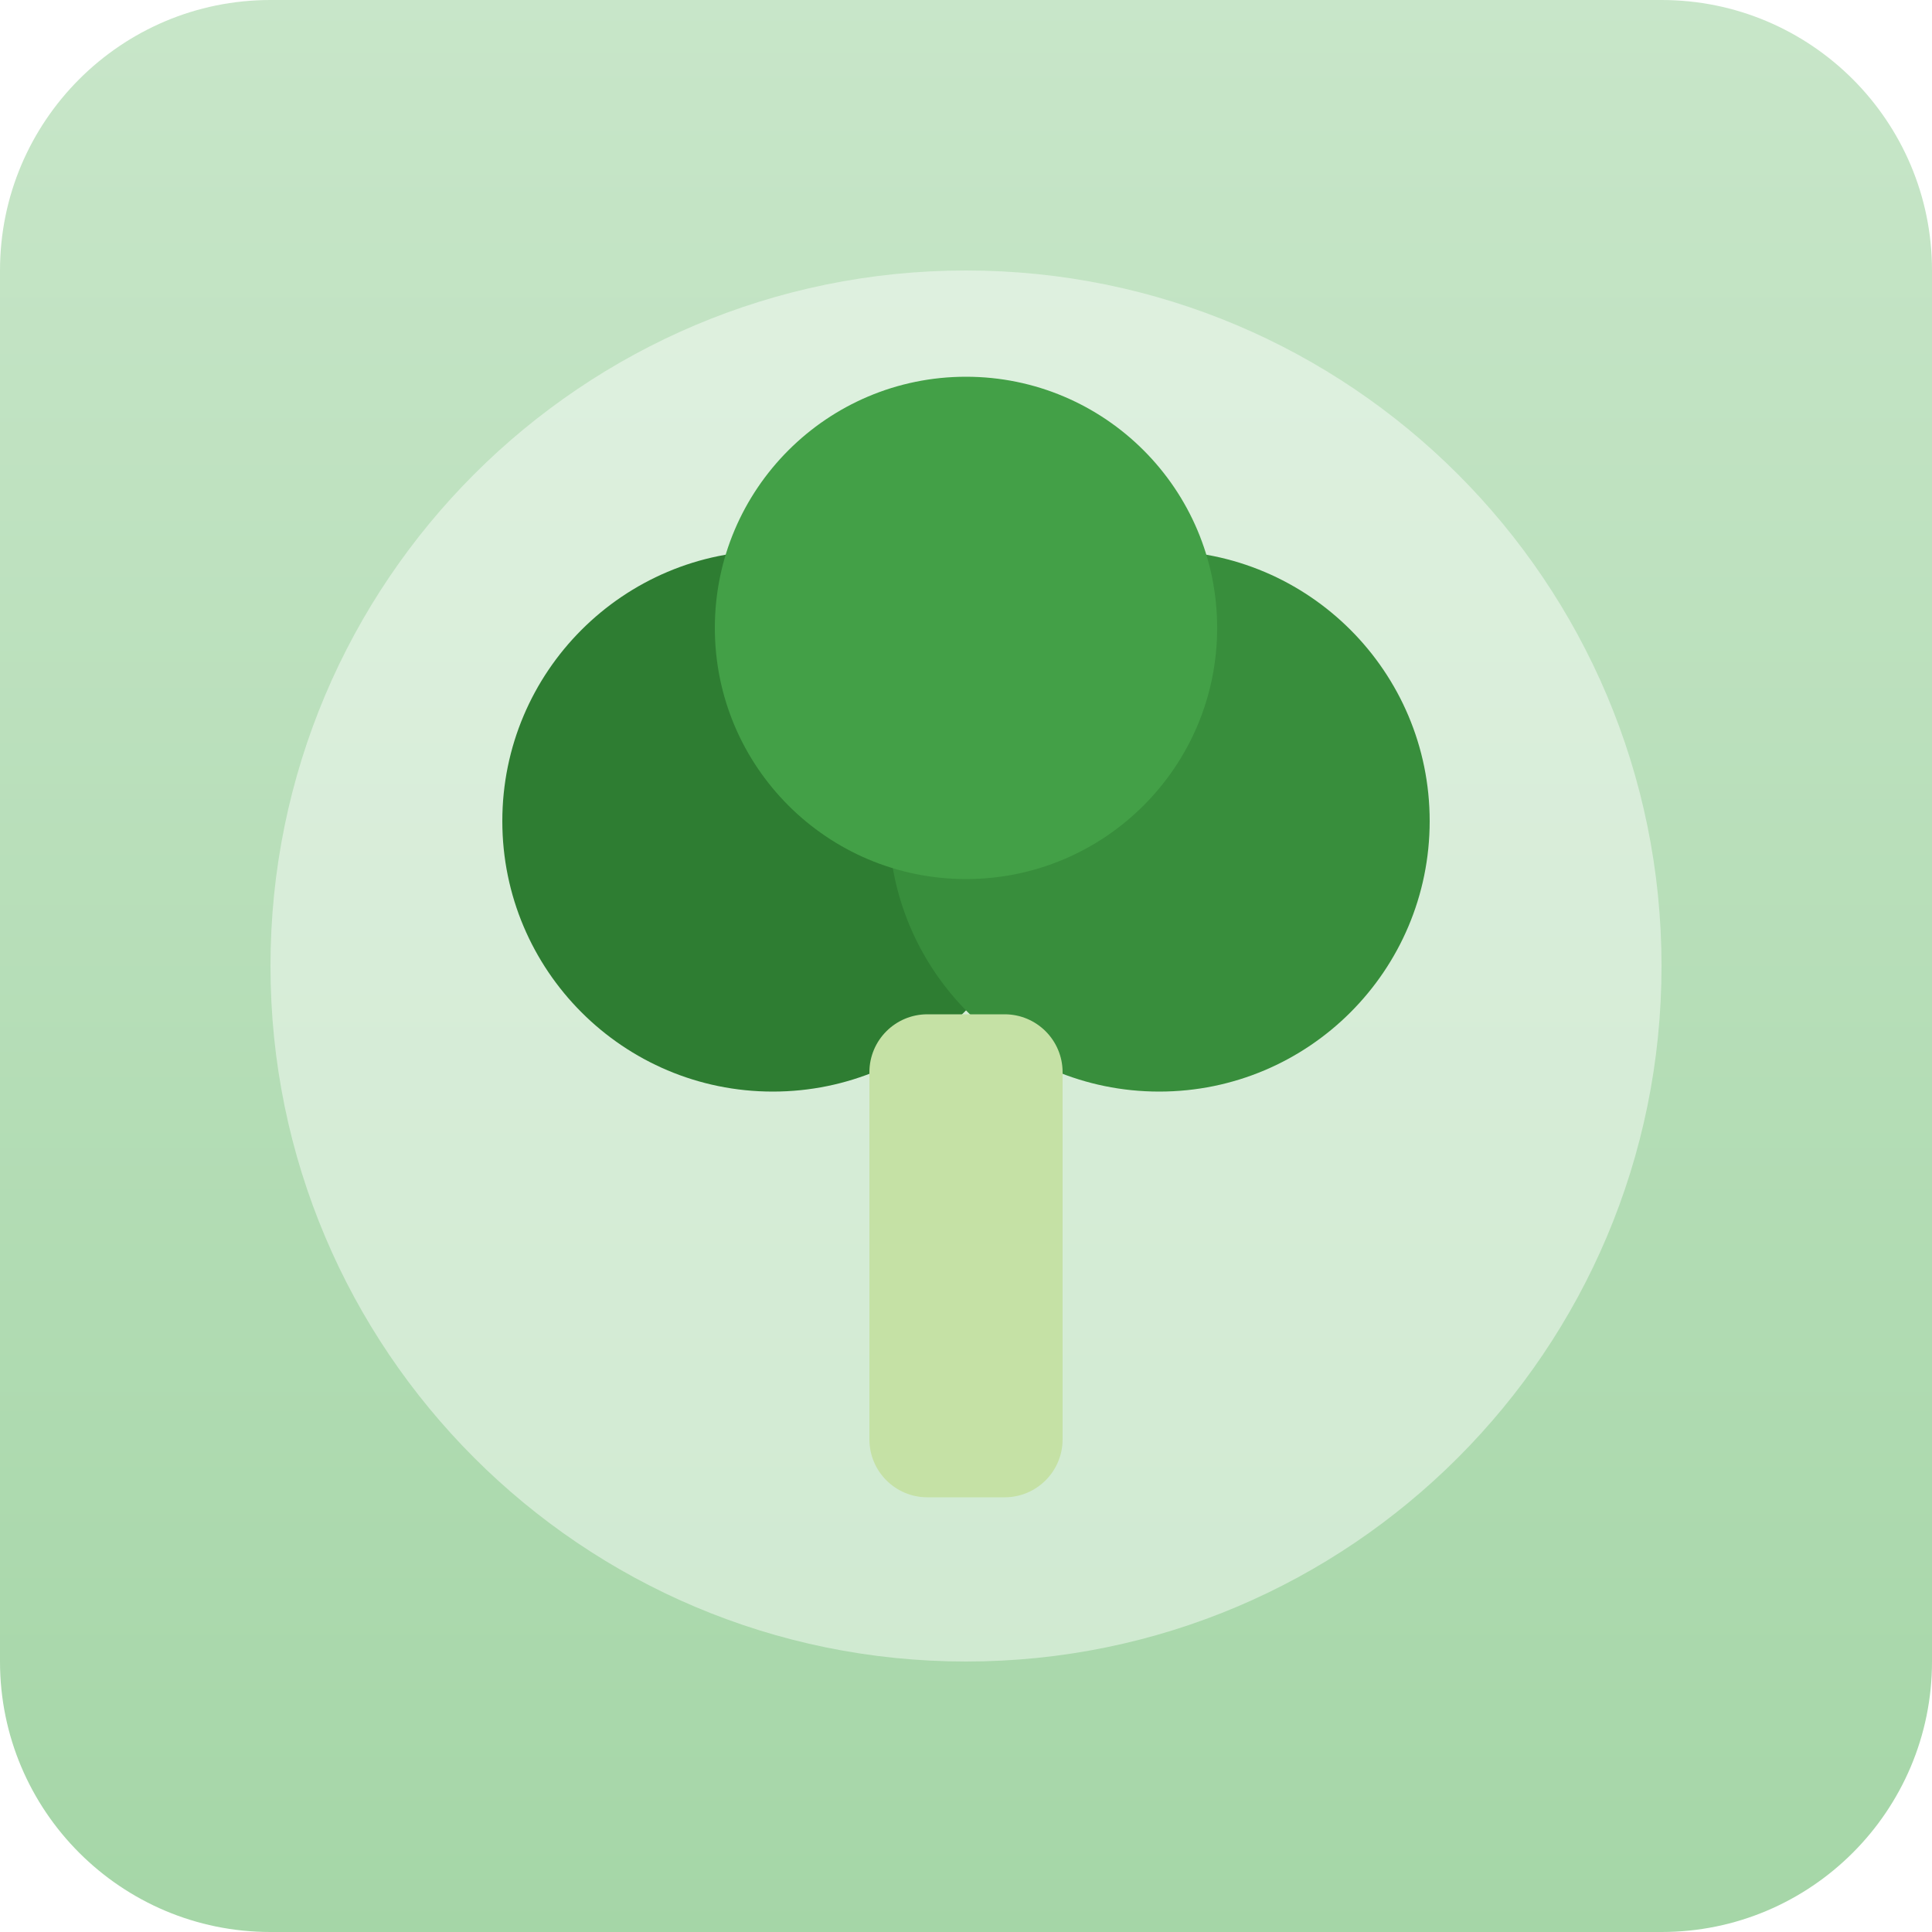
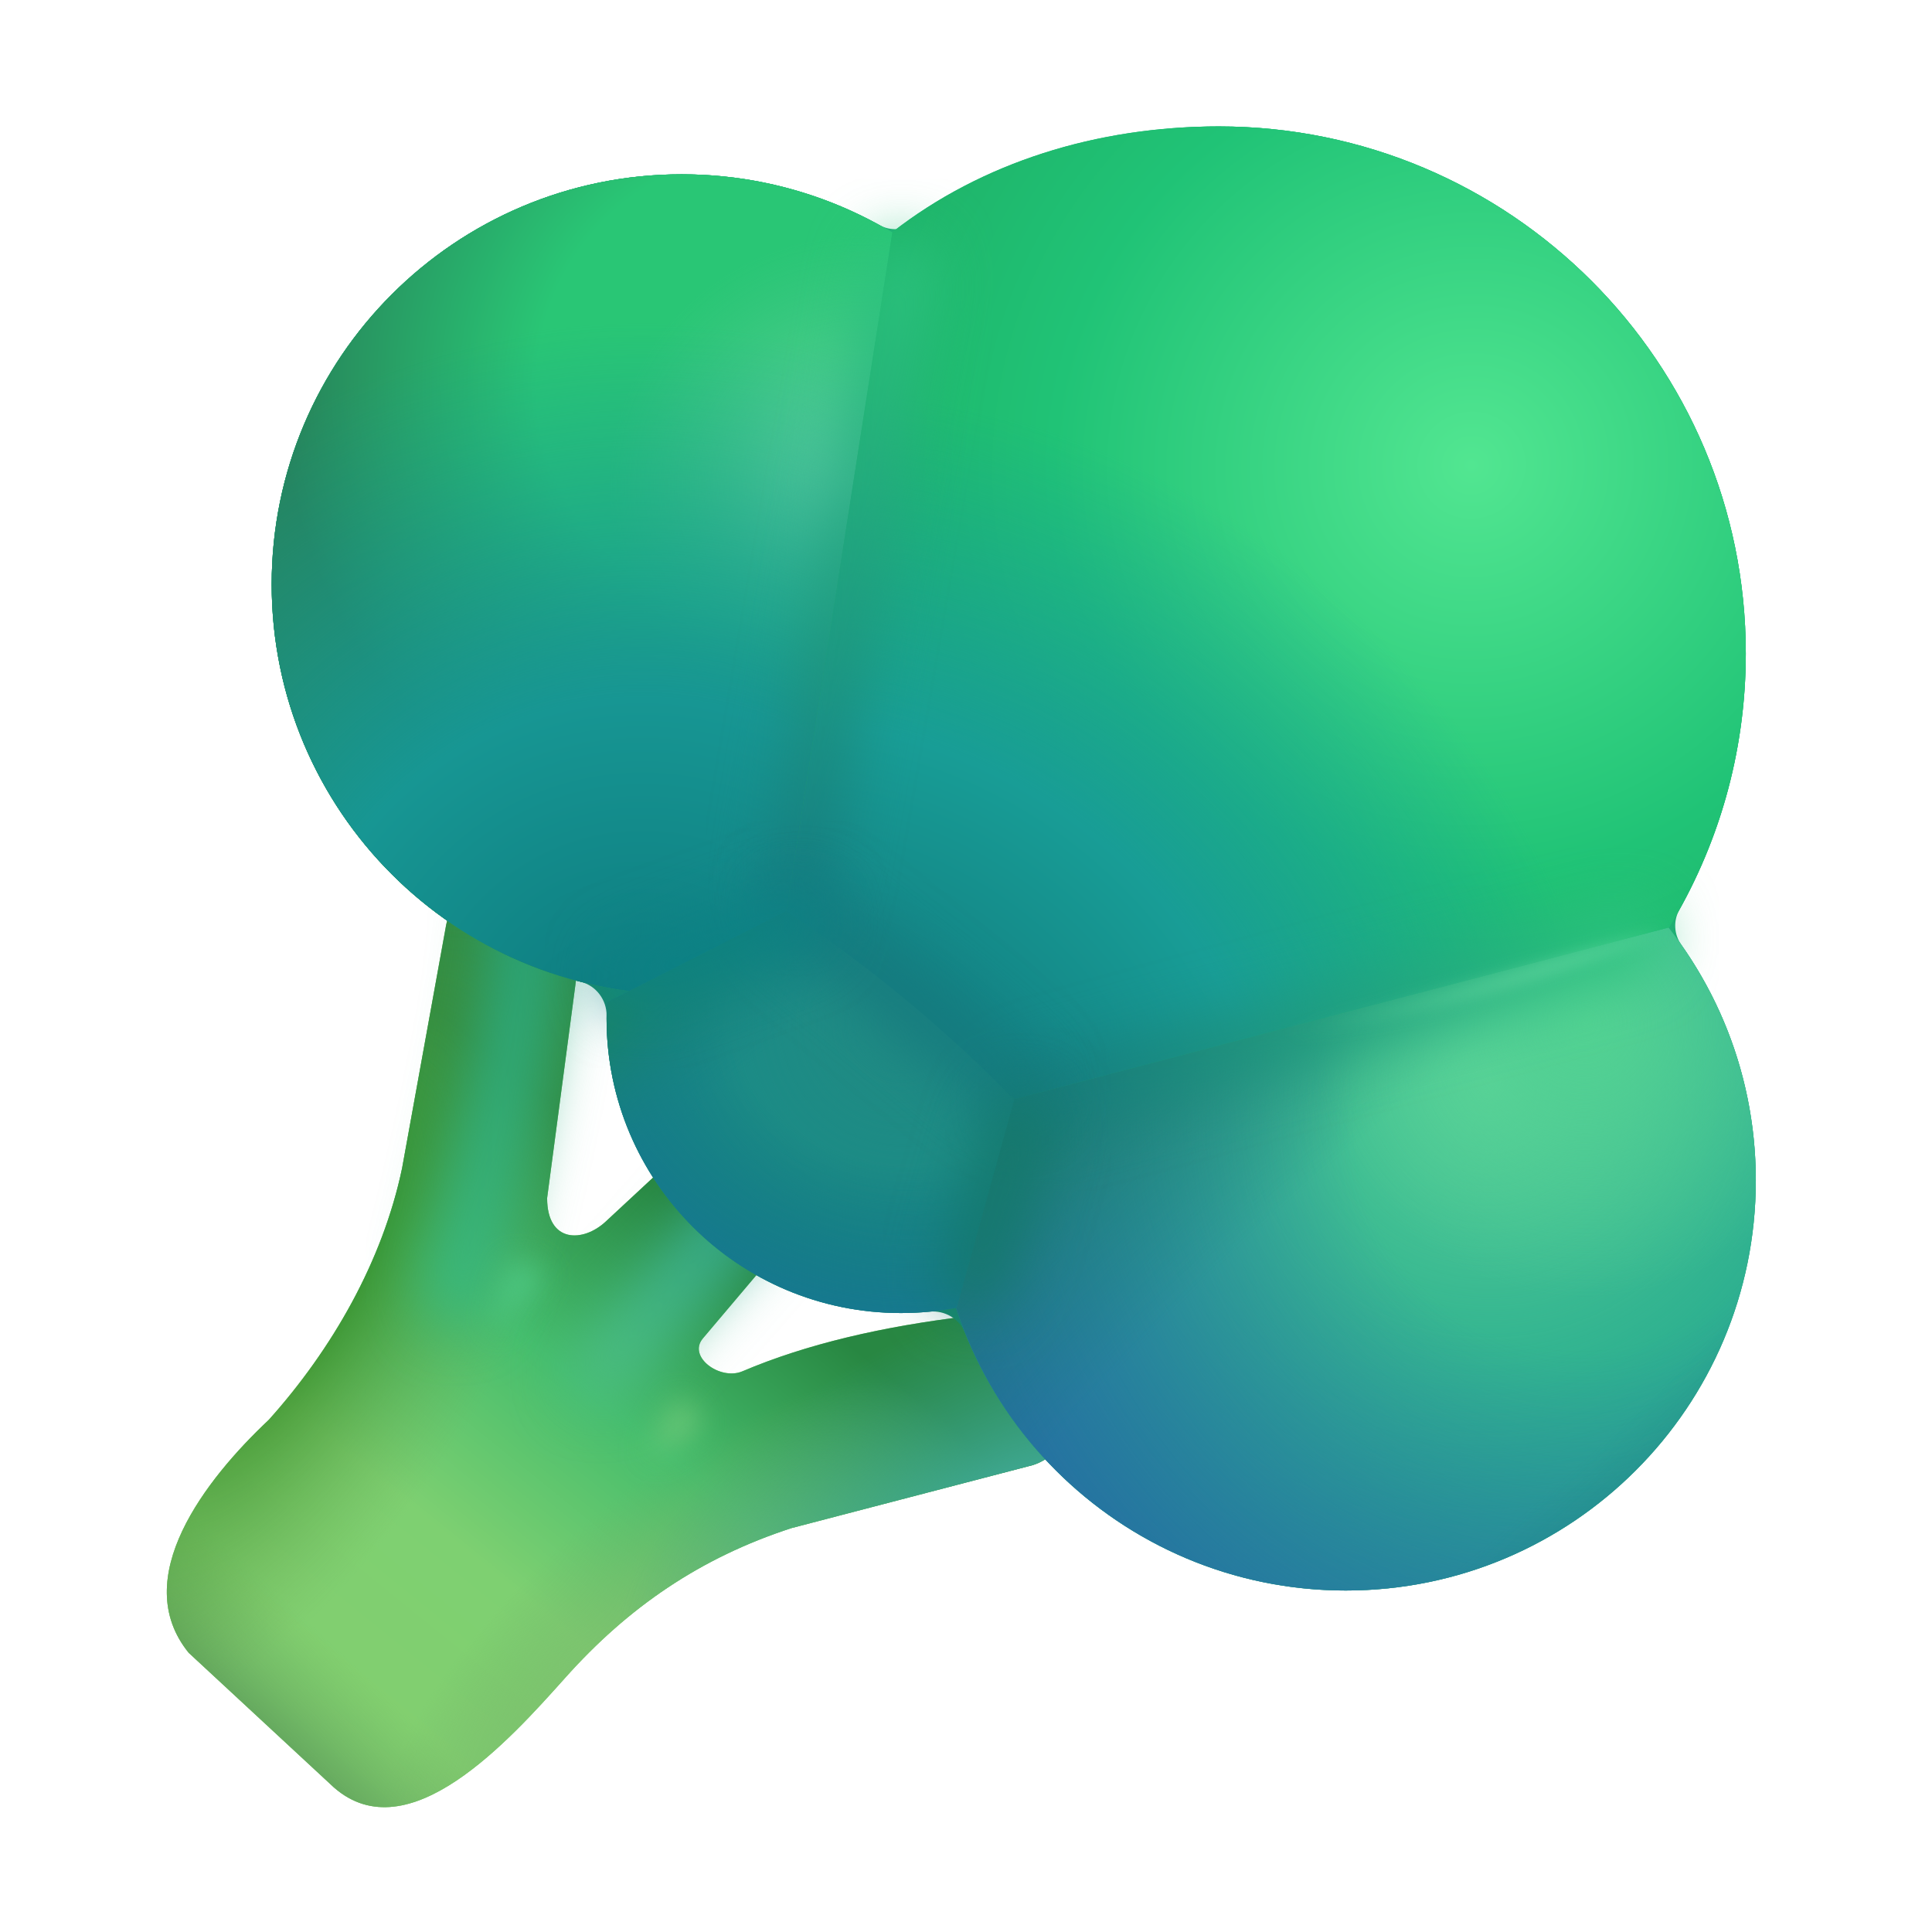
- <svg xmlns="http://www.w3.org/2000/svg" viewBox="0 0 200 200" role="img">
+ <svg xmlns="http://www.w3.org/2000/svg" width="32" height="32" viewBox="0 0 32 32" fill="none">
+   <path d="M17.875 22.713C17.692 22.14 16.985 21.688 16.062 21.797C14.616 21.967 13.348 22.265 12.297 22.713C11.929 22.87 11.383 22.474 11.642 22.168L13.369 20.126C13.769 19.677 13.758 18.987 13.322 18.579C12.875 18.167 12.33 18.221 11.768 18.647C11.548 18.814 10.672 19.641 10.031 20.234C9.659 20.58 9.062 20.594 9.062 19.844L9.556 16.119C9.678 15.536 9.3 14.957 8.717 14.835C8.133 14.712 7.513 14.729 7.391 15.313L6.66 19.349C6.337 20.889 5.502 22.346 4.453 23.516C3.406 24.5 2.125 26.141 3.125 27.375L5.531 29.606C6.766 30.688 8.44 28.82 9.354 27.798C10.406 26.617 11.605 25.799 13.109 25.31L17.109 24.266C17.682 24.083 18.068 23.288 17.875 22.713Z" fill="#7FCF71" />
+   <path d="M17.875 22.713C17.692 22.14 16.985 21.688 16.062 21.797C14.616 21.967 13.348 22.265 12.297 22.713C11.929 22.87 11.383 22.474 11.642 22.168L13.369 20.126C13.769 19.677 13.758 18.987 13.322 18.579C12.875 18.167 12.33 18.221 11.768 18.647C11.548 18.814 10.672 19.641 10.031 20.234C9.659 20.58 9.062 20.594 9.062 19.844L9.556 16.119C9.678 15.536 9.3 14.957 8.717 14.835C8.133 14.712 7.513 14.729 7.391 15.313L6.66 19.349C6.337 20.889 5.502 22.346 4.453 23.516C3.406 24.5 2.125 26.141 3.125 27.375L5.531 29.606C6.766 30.688 8.44 28.82 9.354 27.798C10.406 26.617 11.605 25.799 13.109 25.31L17.109 24.266C17.682 24.083 18.068 23.288 17.875 22.713Z" fill="url(#paint0_linear_18_32465)" />
+   <path d="M17.875 22.713C17.692 22.14 16.985 21.688 16.062 21.797C14.616 21.967 13.348 22.265 12.297 22.713C11.929 22.87 11.383 22.474 11.642 22.168L13.369 20.126C13.769 19.677 13.758 18.987 13.322 18.579C12.875 18.167 12.33 18.221 11.768 18.647C11.548 18.814 10.672 19.641 10.031 20.234C9.659 20.58 9.062 20.594 9.062 19.844L9.556 16.119C9.678 15.536 9.3 14.957 8.717 14.835C8.133 14.712 7.513 14.729 7.391 15.313L6.66 19.349C6.337 20.889 5.502 22.346 4.453 23.516C3.406 24.5 2.125 26.141 3.125 27.375L5.531 29.606C6.766 30.688 8.44 28.82 9.354 27.798C10.406 26.617 11.605 25.799 13.109 25.31L17.109 24.266C17.682 24.083 18.068 23.288 17.875 22.713Z" fill="url(#paint1_linear_18_32465)" />
+   <path d="M17.875 22.713C17.692 22.14 16.985 21.688 16.062 21.797C14.616 21.967 13.348 22.265 12.297 22.713C11.929 22.87 11.383 22.474 11.642 22.168L13.369 20.126C13.769 19.677 13.758 18.987 13.322 18.579C12.875 18.167 12.33 18.221 11.768 18.647C11.548 18.814 10.672 19.641 10.031 20.234C9.659 20.58 9.062 20.594 9.062 19.844L9.556 16.119C9.678 15.536 9.3 14.957 8.717 14.835C8.133 14.712 7.513 14.729 7.391 15.313L6.66 19.349C6.337 20.889 5.502 22.346 4.453 23.516C3.406 24.5 2.125 26.141 3.125 27.375L5.531 29.606C6.766 30.688 8.44 28.82 9.354 27.798C10.406 26.617 11.605 25.799 13.109 25.31L17.109 24.266C17.682 24.083 18.068 23.288 17.875 22.713Z" fill="url(#paint2_radial_18_32465)" />
+   <path d="M17.875 22.713C17.692 22.14 16.985 21.688 16.062 21.797C14.616 21.967 13.348 22.265 12.297 22.713C11.929 22.87 11.383 22.474 11.642 22.168L13.369 20.126C13.769 19.677 13.758 18.987 13.322 18.579C12.875 18.167 12.33 18.221 11.768 18.647C11.548 18.814 10.672 19.641 10.031 20.234C9.659 20.58 9.062 20.594 9.062 19.844L9.556 16.119C9.678 15.536 9.3 14.957 8.717 14.835C8.133 14.712 7.513 14.729 7.391 15.313L6.66 19.349C6.337 20.889 5.502 22.346 4.453 23.516C3.406 24.5 2.125 26.141 3.125 27.375L5.531 29.606C6.766 30.688 8.44 28.82 9.354 27.798C10.406 26.617 11.605 25.799 13.109 25.31L17.109 24.266C17.682 24.083 18.068 23.288 17.875 22.713Z" fill="url(#paint3_radial_18_32465)" />
+   <path d="M17.875 22.713C17.692 22.14 16.985 21.688 16.062 21.797C14.616 21.967 13.348 22.265 12.297 22.713C11.929 22.87 11.383 22.474 11.642 22.168L13.369 20.126C13.769 19.677 13.758 18.987 13.322 18.579C12.875 18.167 12.33 18.221 11.768 18.647C11.548 18.814 10.672 19.641 10.031 20.234C9.659 20.58 9.062 20.594 9.062 19.844L9.556 16.119C9.678 15.536 9.3 14.957 8.717 14.835C8.133 14.712 7.513 14.729 7.391 15.313L6.66 19.349C6.337 20.889 5.502 22.346 4.453 23.516C3.406 24.5 2.125 26.141 3.125 27.375L5.531 29.606C6.766 30.688 8.44 28.82 9.354 27.798C10.406 26.617 11.605 25.799 13.109 25.31L17.109 24.266C17.682 24.083 18.068 23.288 17.875 22.713Z" fill="url(#paint4_radial_18_32465)" />
+   <g filter="url(#filter0_f_18_32465)">
+     <path d="M9.281 14.951C9.289 14.675 9.071 14.445 8.795 14.438C8.519 14.43 8.289 14.648 8.281 14.924L9.281 14.951ZM7.078 21.344C7.009 21.611 7.17 21.884 7.438 21.953C7.705 22.022 7.978 21.861 8.047 21.594L7.078 21.344ZM8.281 14.924C8.257 15.827 8.024 17.179 7.757 18.452C7.492 19.715 7.202 20.863 7.078 21.344L8.047 21.594C8.173 21.106 8.466 19.941 8.735 18.657C9.002 17.384 9.254 15.954 9.281 14.951L8.281 14.924Z" fill="url(#paint5_linear_18_32465)" />
+   </g>
+   <g filter="url(#filter1_f_18_32465)">
+     <path d="M13.419 17.911C13.589 17.693 13.903 17.655 14.12 17.825C14.338 17.995 14.377 18.309 14.206 18.527L13.419 17.911ZM10.329 23.06C10.158 23.277 9.844 23.313 9.627 23.142C9.411 22.971 9.374 22.656 9.545 22.44L10.329 23.06ZM14.206 18.527C13.525 19.399 12.696 20.354 11.969 21.178C11.232 22.014 10.616 22.699 10.329 23.06L9.545 22.44C9.853 22.051 10.502 21.33 11.219 20.517C11.945 19.693 12.757 18.758 13.419 17.911L14.206 18.527Z" fill="url(#paint6_linear_18_32465)" />
+   </g>
+   <path fill-rule="evenodd" clip-rule="evenodd" d="M27.847 15.648C27.727 15.477 27.713 15.252 27.815 15.07C28.516 13.813 28.916 12.365 28.916 10.823C28.916 6.002 25.007 2.094 20.186 2.094C18.308 2.094 16.567 2.687 15.143 3.697C14.973 3.817 14.748 3.828 14.566 3.728C13.595 3.192 12.478 2.887 11.291 2.887C7.54 2.887 4.5 5.927 4.5 9.678C4.5 12.852 6.677 15.517 9.62 16.262C9.874 16.326 10.05 16.561 10.047 16.823C10.047 16.84 10.047 16.857 10.047 16.873C10.047 19.566 12.229 21.748 14.922 21.748C15.083 21.748 15.242 21.741 15.399 21.725C15.649 21.701 15.891 21.843 15.984 22.076C16.986 24.577 19.432 26.344 22.291 26.344C26.041 26.344 29.082 23.303 29.082 19.553C29.082 18.099 28.625 16.752 27.847 15.648Z" fill="url(#paint7_linear_18_32465)" />
+   <circle cx="11.291" cy="9.678" r="6.791" fill="#1BAA74" />
+   <circle cx="11.291" cy="9.678" r="6.791" fill="url(#paint8_radial_18_32465)" />
+   <circle cx="11.291" cy="9.678" r="6.791" fill="url(#paint9_radial_18_32465)" />
+   <circle cx="11.291" cy="9.678" r="6.791" fill="url(#paint10_radial_18_32465)" />
+   <circle cx="11.291" cy="9.678" r="6.791" fill="url(#paint11_radial_18_32465)" />
+   <circle cx="22.291" cy="19.553" r="6.791" fill="#1EA392" />
+   <circle cx="22.291" cy="19.553" r="6.791" fill="url(#paint12_radial_18_32465)" />
+   <circle cx="22.291" cy="19.553" r="6.791" fill="url(#paint13_radial_18_32465)" />
+   <circle cx="22.291" cy="19.553" r="6.791" fill="url(#paint14_radial_18_32465)" />
+   <circle cx="22.291" cy="19.553" r="6.791" fill="url(#paint15_radial_18_32465)" />
+   <path d="M28.916 10.823C28.916 12.485 28.451 14.039 27.645 15.361L16.805 18.203C15.383 17.172 14.227 16.219 13.023 15.109L14.781 3.844C16.261 2.69 18.165 2.094 20.186 2.094C25.007 2.094 28.916 6.002 28.916 10.823Z" fill="#1EB776" />
+   <path d="M28.916 10.823C28.916 12.485 28.451 14.039 27.645 15.361L16.805 18.203C15.383 17.172 14.227 16.219 13.023 15.109L14.781 3.844C16.261 2.69 18.165 2.094 20.186 2.094C25.007 2.094 28.916 6.002 28.916 10.823Z" fill="url(#paint16_radial_18_32465)" />
+   <path d="M28.916 10.823C28.916 12.485 28.451 14.039 27.645 15.361L16.805 18.203C15.383 17.172 14.227 16.219 13.023 15.109L14.781 3.844C16.261 2.69 18.165 2.094 20.186 2.094C25.007 2.094 28.916 6.002 28.916 10.823Z" fill="url(#paint17_radial_18_32465)" />
+   <path d="M16.797 18.219L15.845 21.661C15.546 21.718 15.237 21.748 14.922 21.748C12.229 21.748 10.047 19.566 10.047 16.873C10.047 16.782 10.049 16.691 10.054 16.601L13.016 15.094C14.328 15.938 15.767 17.141 16.797 18.219Z" fill="#1A8B87" />
+   <path d="M16.797 18.219L15.845 21.661C15.546 21.718 15.237 21.748 14.922 21.748C12.229 21.748 10.047 19.566 10.047 16.873C10.047 16.782 10.049 16.691 10.054 16.601L13.016 15.094C14.328 15.938 15.767 17.141 16.797 18.219Z" fill="url(#paint18_radial_18_32465)" />
+   <path d="M16.797 18.219L15.845 21.661C15.546 21.718 15.237 21.748 14.922 21.748C12.229 21.748 10.047 19.566 10.047 16.873C10.047 16.782 10.049 16.691 10.054 16.601L13.016 15.094C14.328 15.938 15.767 17.141 16.797 18.219Z" fill="url(#paint19_radial_18_32465)" />
+   <path d="M16.797 18.219L15.845 21.661C15.546 21.718 15.237 21.748 14.922 21.748C12.229 21.748 10.047 19.566 10.047 16.873C10.047 16.782 10.049 16.691 10.054 16.601L13.016 15.094C14.328 15.938 15.767 17.141 16.797 18.219Z" fill="url(#paint20_linear_18_32465)" />
+   <g filter="url(#filter2_f_18_32465)">
+     <path d="M17.156 18.219L26.969 15.547" stroke="url(#paint21_linear_18_32465)" stroke-linecap="round" />
+   </g>
+   <g filter="url(#filter3_f_18_32465)">
+     <path d="M13.188 14.75L14.938 4.469" stroke="url(#paint22_linear_18_32465)" stroke-linecap="round" />
+   </g>
+   <g filter="url(#filter4_f_18_32465)">
+     <path d="M16.812 18.031L13.25 15.094" stroke="#157A7E" stroke-linecap="round" />
+   </g>
+   <g filter="url(#filter5_f_18_32465)">
+     <path d="M13.219 15.219L10.531 16.188" stroke="#0C8184" stroke-linecap="round" />
+   </g>
+   <g filter="url(#filter6_f_18_32465)">
+     <path d="M16.125 21.188L16.906 18.531" stroke="#14786C" stroke-linecap="round" />
+   </g>
+   <g filter="url(#filter7_f_18_32465)">
+     <path d="M20.25 17.375L27.562 15.422C27.562 15.422 25.375 16.297 24.055 16.633C22.734 16.969 20.25 17.375 20.25 17.375Z" fill="url(#paint23_linear_18_32465)" />
+   </g>
+   <g filter="url(#filter8_f_18_32465)">
+     <path d="M8.172 22.047L8.484 20.891L9.031 21.109L8.172 22.047Z" fill="#4FCC88" />
+   </g>
+   <g filter="url(#filter9_f_18_32465)">
+     <path d="M10.735 24.163L11.602 23.579L11.266 23.147L10.735 24.163Z" fill="#76CD7D" />
+   </g>
  <defs>
-     <linearGradient id="bg" x1="0" y1="0" x2="0" y2="1">
-       <stop offset="0%" stop-color="#C8E6C9" />
-       <stop offset="100%" stop-color="#A5D6A7" />
+     <filter id="filter0_f_18_32465" x="6.062" y="13.438" width="4.219" height="9.531" filterUnits="userSpaceOnUse" color-interpolation-filters="sRGB">
+       <feFlood flood-opacity="0" result="BackgroundImageFix" />
+       <feBlend mode="normal" in="SourceGraphic" in2="BackgroundImageFix" result="shape" />
+       <feGaussianBlur stdDeviation="0.5" result="effect1_foregroundBlur_18_32465" />
+     </filter>
+     <filter id="filter1_f_18_32465" x="8.438" y="16.719" width="6.875" height="7.531" filterUnits="userSpaceOnUse" color-interpolation-filters="sRGB">
+       <feFlood flood-opacity="0" result="BackgroundImageFix" />
+       <feBlend mode="normal" in="SourceGraphic" in2="BackgroundImageFix" result="shape" />
+       <feGaussianBlur stdDeviation="0.5" result="effect1_foregroundBlur_18_32465" />
+     </filter>
+     <filter id="filter2_f_18_32465" x="15.656" y="14.047" width="12.813" height="5.672" filterUnits="userSpaceOnUse" color-interpolation-filters="sRGB">
+       <feFlood flood-opacity="0" result="BackgroundImageFix" />
+       <feBlend mode="normal" in="SourceGraphic" in2="BackgroundImageFix" result="shape" />
+       <feGaussianBlur stdDeviation="0.5" result="effect1_foregroundBlur_18_32465" />
+     </filter>
+     <filter id="filter3_f_18_32465" x="11.687" y="2.969" width="4.75" height="13.281" filterUnits="userSpaceOnUse" color-interpolation-filters="sRGB">
+       <feFlood flood-opacity="0" result="BackgroundImageFix" />
+       <feBlend mode="normal" in="SourceGraphic" in2="BackgroundImageFix" result="shape" />
+       <feGaussianBlur stdDeviation="0.5" result="effect1_foregroundBlur_18_32465" />
+     </filter>
+     <filter id="filter4_f_18_32465" x="11.75" y="13.594" width="6.562" height="5.938" filterUnits="userSpaceOnUse" color-interpolation-filters="sRGB">
+       <feFlood flood-opacity="0" result="BackgroundImageFix" />
+       <feBlend mode="normal" in="SourceGraphic" in2="BackgroundImageFix" result="shape" />
+       <feGaussianBlur stdDeviation="0.5" result="effect1_foregroundBlur_18_32465" />
+     </filter>
+     <filter id="filter5_f_18_32465" x="9.031" y="13.719" width="5.688" height="3.969" filterUnits="userSpaceOnUse" color-interpolation-filters="sRGB">
+       <feFlood flood-opacity="0" result="BackgroundImageFix" />
+       <feBlend mode="normal" in="SourceGraphic" in2="BackgroundImageFix" result="shape" />
+       <feGaussianBlur stdDeviation="0.5" result="effect1_foregroundBlur_18_32465" />
+     </filter>
+     <filter id="filter6_f_18_32465" x="14.625" y="17.031" width="3.781" height="5.656" filterUnits="userSpaceOnUse" color-interpolation-filters="sRGB">
+       <feFlood flood-opacity="0" result="BackgroundImageFix" />
+       <feBlend mode="normal" in="SourceGraphic" in2="BackgroundImageFix" result="shape" />
+       <feGaussianBlur stdDeviation="0.5" result="effect1_foregroundBlur_18_32465" />
+     </filter>
+     <filter id="filter7_f_18_32465" x="20" y="15.172" width="7.812" height="2.453" filterUnits="userSpaceOnUse" color-interpolation-filters="sRGB">
+       <feFlood flood-opacity="0" result="BackgroundImageFix" />
+       <feBlend mode="normal" in="SourceGraphic" in2="BackgroundImageFix" result="shape" />
+       <feGaussianBlur stdDeviation="0.125" result="effect1_foregroundBlur_18_32465" />
+     </filter>
+     <filter id="filter8_f_18_32465" x="7.672" y="20.391" width="1.859" height="2.156" filterUnits="userSpaceOnUse" color-interpolation-filters="sRGB">
+       <feFlood flood-opacity="0" result="BackgroundImageFix" />
+       <feBlend mode="normal" in="SourceGraphic" in2="BackgroundImageFix" result="shape" />
+       <feGaussianBlur stdDeviation="0.25" result="effect1_foregroundBlur_18_32465" />
+     </filter>
+     <filter id="filter9_f_18_32465" x="10.235" y="22.647" width="1.867" height="2.016" filterUnits="userSpaceOnUse" color-interpolation-filters="sRGB">
+       <feFlood flood-opacity="0" result="BackgroundImageFix" />
+       <feBlend mode="normal" in="SourceGraphic" in2="BackgroundImageFix" result="shape" />
+       <feGaussianBlur stdDeviation="0.25" result="effect1_foregroundBlur_18_32465" />
+     </filter>
+     <linearGradient id="paint0_linear_18_32465" x1="14.875" y1="17.125" x2="4.5" y2="29.932" gradientUnits="userSpaceOnUse">
+       <stop offset="0.273" stop-color="#288742" />
+       <stop offset="0.474" stop-color="#45BD6C" />
+       <stop offset="0.677" stop-color="#7ED071" />
+       <stop offset="1" stop-color="#85CE6E" />
+     </linearGradient>
+     <linearGradient id="paint1_linear_18_32465" x1="0.25" y1="30.625" x2="5.375" y2="25.188" gradientUnits="userSpaceOnUse">
+       <stop offset="0.049" stop-color="#6BA871" />
+       <stop offset="0.424" stop-color="#417E4A" />
+       <stop offset="0.812" stop-color="#68AC62" stop-opacity="0" />
+     </linearGradient>
+     <radialGradient id="paint2_radial_18_32465" cx="0" cy="0" r="1" gradientUnits="userSpaceOnUse" gradientTransform="translate(11.0625 27.625) rotate(137.003) scale(6.32363 2.7155)">
+       <stop stop-color="#85C671" />
+       <stop offset="1" stop-color="#6EAC66" stop-opacity="0" />
+     </radialGradient>
+     <radialGradient id="paint3_radial_18_32465" cx="0" cy="0" r="1" gradientUnits="userSpaceOnUse" gradientTransform="translate(16.8125 24.875) rotate(155.118) scale(7.13002 3.26967)">
+       <stop stop-color="#43AE9E" />
+       <stop offset="1" stop-color="#379C89" stop-opacity="0" />
+     </radialGradient>
+     <radialGradient id="paint4_radial_18_32465" cx="0" cy="0" r="1" gradientUnits="userSpaceOnUse" gradientTransform="translate(4.6875 21.375) rotate(121.875) scale(8.75826 3.80092)">
+       <stop stop-color="#1C790D" />
+       <stop offset="1" stop-color="#6BAA55" stop-opacity="0" />
+     </radialGradient>
+     <linearGradient id="paint5_linear_18_32465" x1="8.172" y1="14.938" x2="8.172" y2="21.469" gradientUnits="userSpaceOnUse">
+       <stop stop-color="#27A682" />
+       <stop offset="1" stop-color="#37BA83" />
+     </linearGradient>
+     <linearGradient id="paint6_linear_18_32465" x1="14.003" y1="18.415" x2="9.747" y2="22.554" gradientUnits="userSpaceOnUse">
+       <stop stop-color="#27A2A6" />
+       <stop offset="1" stop-color="#4DBF85" />
+     </linearGradient>
+     <linearGradient id="paint7_linear_18_32465" x1="25.562" y1="4.812" x2="12.156" y2="21.5" gradientUnits="userSpaceOnUse">
+       <stop stop-color="#20BF72" />
+       <stop offset="1" stop-color="#17836E" />
+     </linearGradient>
+     <radialGradient id="paint8_radial_18_32465" cx="0" cy="0" r="1" gradientUnits="userSpaceOnUse" gradientTransform="translate(14.5 6.625) rotate(145.222) scale(8.21798)">
+       <stop stop-color="#49C88A" />
+       <stop offset="1" stop-color="#1BAB6D" />
+     </radialGradient>
+     <radialGradient id="paint9_radial_18_32465" cx="0" cy="0" r="1" gradientUnits="userSpaceOnUse" gradientTransform="translate(12.75 6.375) rotate(169.875) scale(8.88841)">
+       <stop offset="0.433" stop-color="#29C675" />
+       <stop offset="0.911" stop-color="#278259" />
+     </radialGradient>
+     <radialGradient id="paint10_radial_18_32465" cx="0" cy="0" r="1" gradientUnits="userSpaceOnUse" gradientTransform="translate(14.25 8.0625) rotate(109.25) scale(4.17068)">
+       <stop stop-color="#73DCAA" />
+       <stop offset="1" stop-color="#50C78F" stop-opacity="0" />
+     </radialGradient>
+     <radialGradient id="paint11_radial_18_32465" cx="0" cy="0" r="1" gradientUnits="userSpaceOnUse" gradientTransform="translate(10.625 17.4375) rotate(88.516) scale(12.0665)">
+       <stop stop-color="#0B777C" />
+       <stop offset="0.489" stop-color="#179693" />
+       <stop offset="1" stop-color="#189B93" stop-opacity="0" />
+     </radialGradient>
+     <radialGradient id="paint12_radial_18_32465" cx="0" cy="0" r="1" gradientUnits="userSpaceOnUse" gradientTransform="translate(24.6875 17.9375) rotate(100.339) scale(9.40267)">
+       <stop stop-color="#5AD299" />
+       <stop offset="1" stop-color="#33B784" stop-opacity="0" />
+     </radialGradient>
+     <radialGradient id="paint13_radial_18_32465" cx="0" cy="0" r="1" gradientUnits="userSpaceOnUse" gradientTransform="translate(26.1875 18.6875) rotate(115.017) scale(13.4493)">
+       <stop offset="0.277" stop-color="#3272A6" stop-opacity="0" />
+       <stop offset="0.79" stop-color="#2572A1" />
+     </radialGradient>
+     <radialGradient id="paint14_radial_18_32465" cx="0" cy="0" r="1" gradientUnits="userSpaceOnUse" gradientTransform="translate(23.625 22.1875) rotate(48.0623) scale(10.7545 41.5156)">
+       <stop offset="0.299" stop-color="#157A6A" stop-opacity="0" />
+       <stop offset="0.849" stop-color="#187A51" />
+     </radialGradient>
+     <radialGradient id="paint15_radial_18_32465" cx="0" cy="0" r="1" gradientUnits="userSpaceOnUse" gradientTransform="translate(26.25 16.9375) rotate(128.29) scale(4.53889)">
+       <stop stop-color="#52D292" />
+       <stop offset="1" stop-color="#58D196" stop-opacity="0" />
+     </radialGradient>
+     <radialGradient id="paint16_radial_18_32465" cx="0" cy="0" r="1" gradientUnits="userSpaceOnUse" gradientTransform="translate(24.375 7.6875) rotate(141.04) scale(13.0212 12.8457)">
+       <stop stop-color="#52E691" />
+       <stop offset="0.534" stop-color="#20C376" />
+       <stop offset="1" stop-color="#1DA860" />
+     </radialGradient>
+     <radialGradient id="paint17_radial_18_32465" cx="0" cy="0" r="1" gradientUnits="userSpaceOnUse" gradientTransform="translate(12.5 20.5625) rotate(-20.7882) scale(14.4401 14.2455)">
+       <stop offset="0.281" stop-color="#117B7F" />
+       <stop offset="0.61" stop-color="#189D96" />
+       <stop offset="1" stop-color="#179C95" stop-opacity="0" />
+     </radialGradient>
+     <radialGradient id="paint18_radial_18_32465" cx="0" cy="0" r="1" gradientUnits="userSpaceOnUse" gradientTransform="translate(14.9375 16.9687) rotate(136.317) scale(3.84591 3.90108)">
+       <stop stop-color="#208A83" />
+       <stop offset="1" stop-color="#208C82" stop-opacity="0" />
+     </radialGradient>
+     <radialGradient id="paint19_radial_18_32465" cx="0" cy="0" r="1" gradientUnits="userSpaceOnUse" gradientTransform="translate(15.0625 16.8125) rotate(93.3309) scale(11.8325 14.0952)">
+       <stop offset="0.211" stop-color="#09687D" stop-opacity="0" />
+       <stop offset="0.474" stop-color="#187796" />
+       <stop offset="0.569" stop-color="#146B89" />
+     </radialGradient>
+     <linearGradient id="paint20_linear_18_32465" x1="11.688" y1="15.625" x2="13" y2="17.125" gradientUnits="userSpaceOnUse">
+       <stop stop-color="#17836D" />
+       <stop offset="1" stop-color="#158185" stop-opacity="0" />
+     </linearGradient>
+     <linearGradient id="paint21_linear_18_32465" x1="17.344" y1="18.094" x2="27.156" y2="15.5" gradientUnits="userSpaceOnUse">
+       <stop stop-color="#157A7E" />
+       <stop offset="1" stop-color="#2DC47F" />
+     </linearGradient>
+     <linearGradient id="paint22_linear_18_32465" x1="13.043" y1="14.512" x2="14.583" y2="4.48" gradientUnits="userSpaceOnUse">
+       <stop stop-color="#157A7E" />
+       <stop offset="1" stop-color="#2DC47F" />
+     </linearGradient>
+     <linearGradient id="paint23_linear_18_32465" x1="27.125" y1="15.781" x2="21.406" y2="17.375" gradientUnits="userSpaceOnUse">
+       <stop stop-color="#64D9A1" />
+       <stop offset="1" stop-color="#57CD97" stop-opacity="0" />
    </linearGradient>
  </defs>
-   <rect width="200" height="200" rx="28" fill="url(#bg)" />
-   <circle cx="100" cy="100" r="72" fill="rgba(255,255,255,0.45)" />
-   <circle cx="80" cy="85" r="28" fill="#2E7D32" />
-   <circle cx="120" cy="85" r="28" fill="#388E3C" />
-   <circle cx="100" cy="65" r="26" fill="#43A047" />
-   <rect x="90" y="105" width="20" height="50" rx="6" fill="#C5E1A5" />
</svg>
